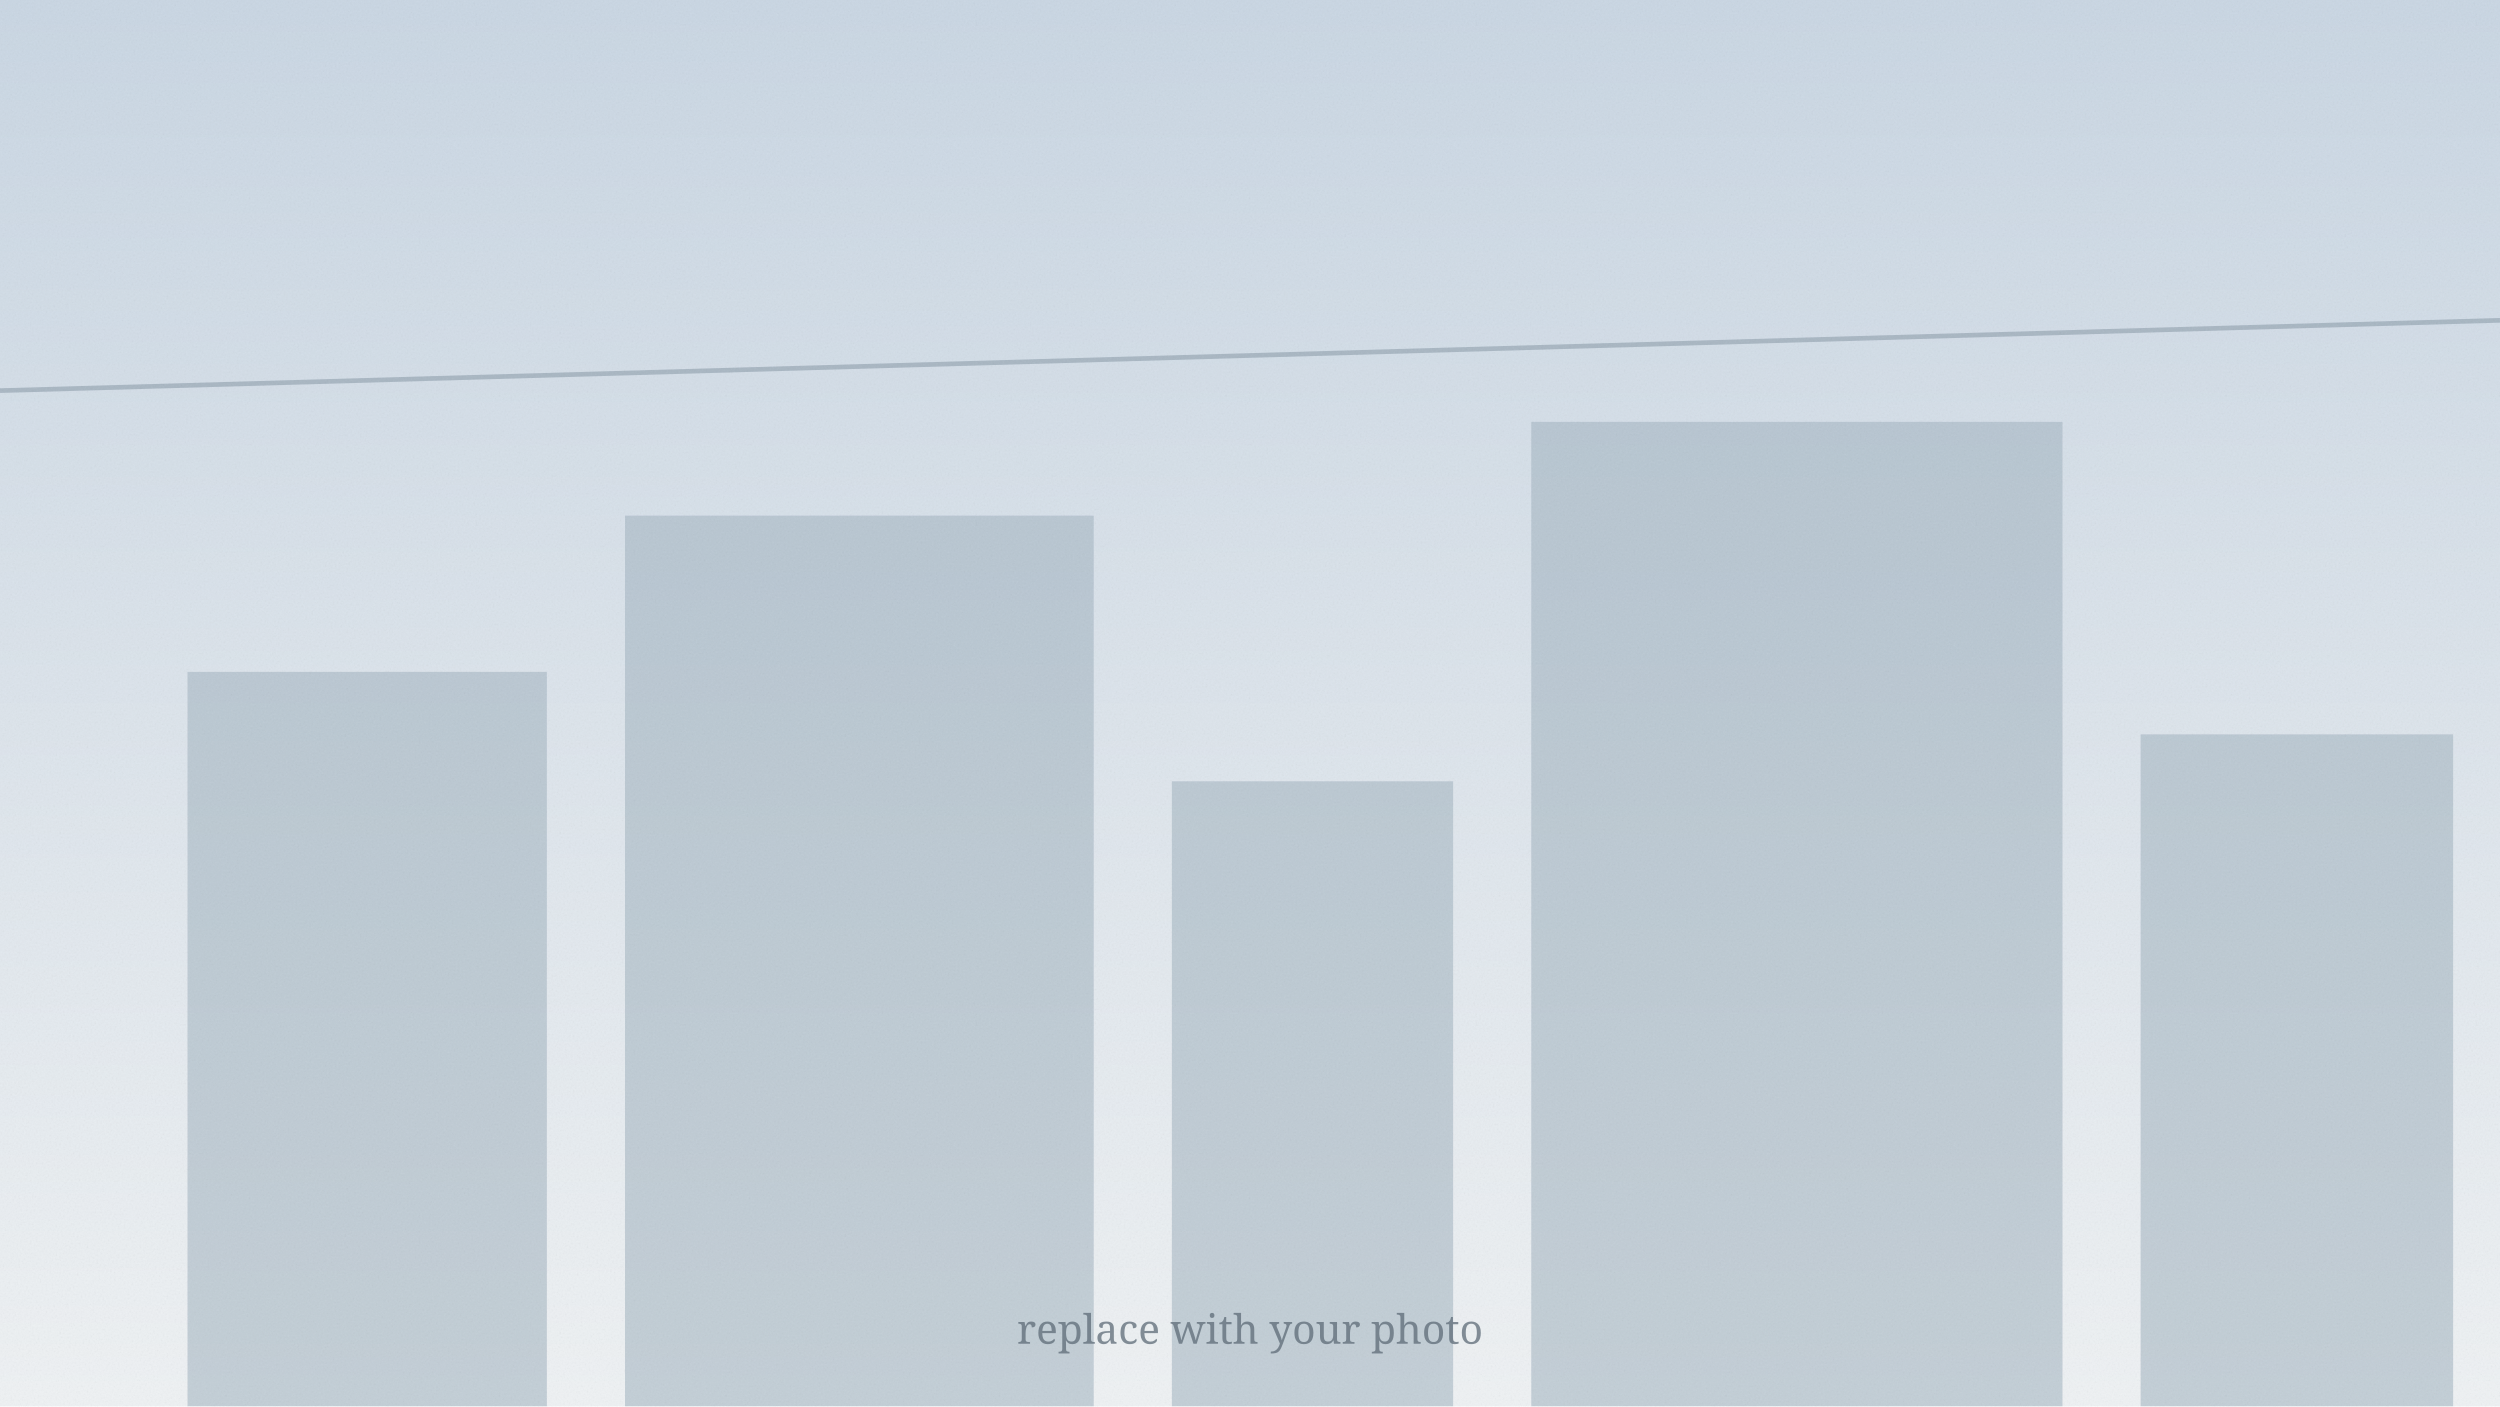
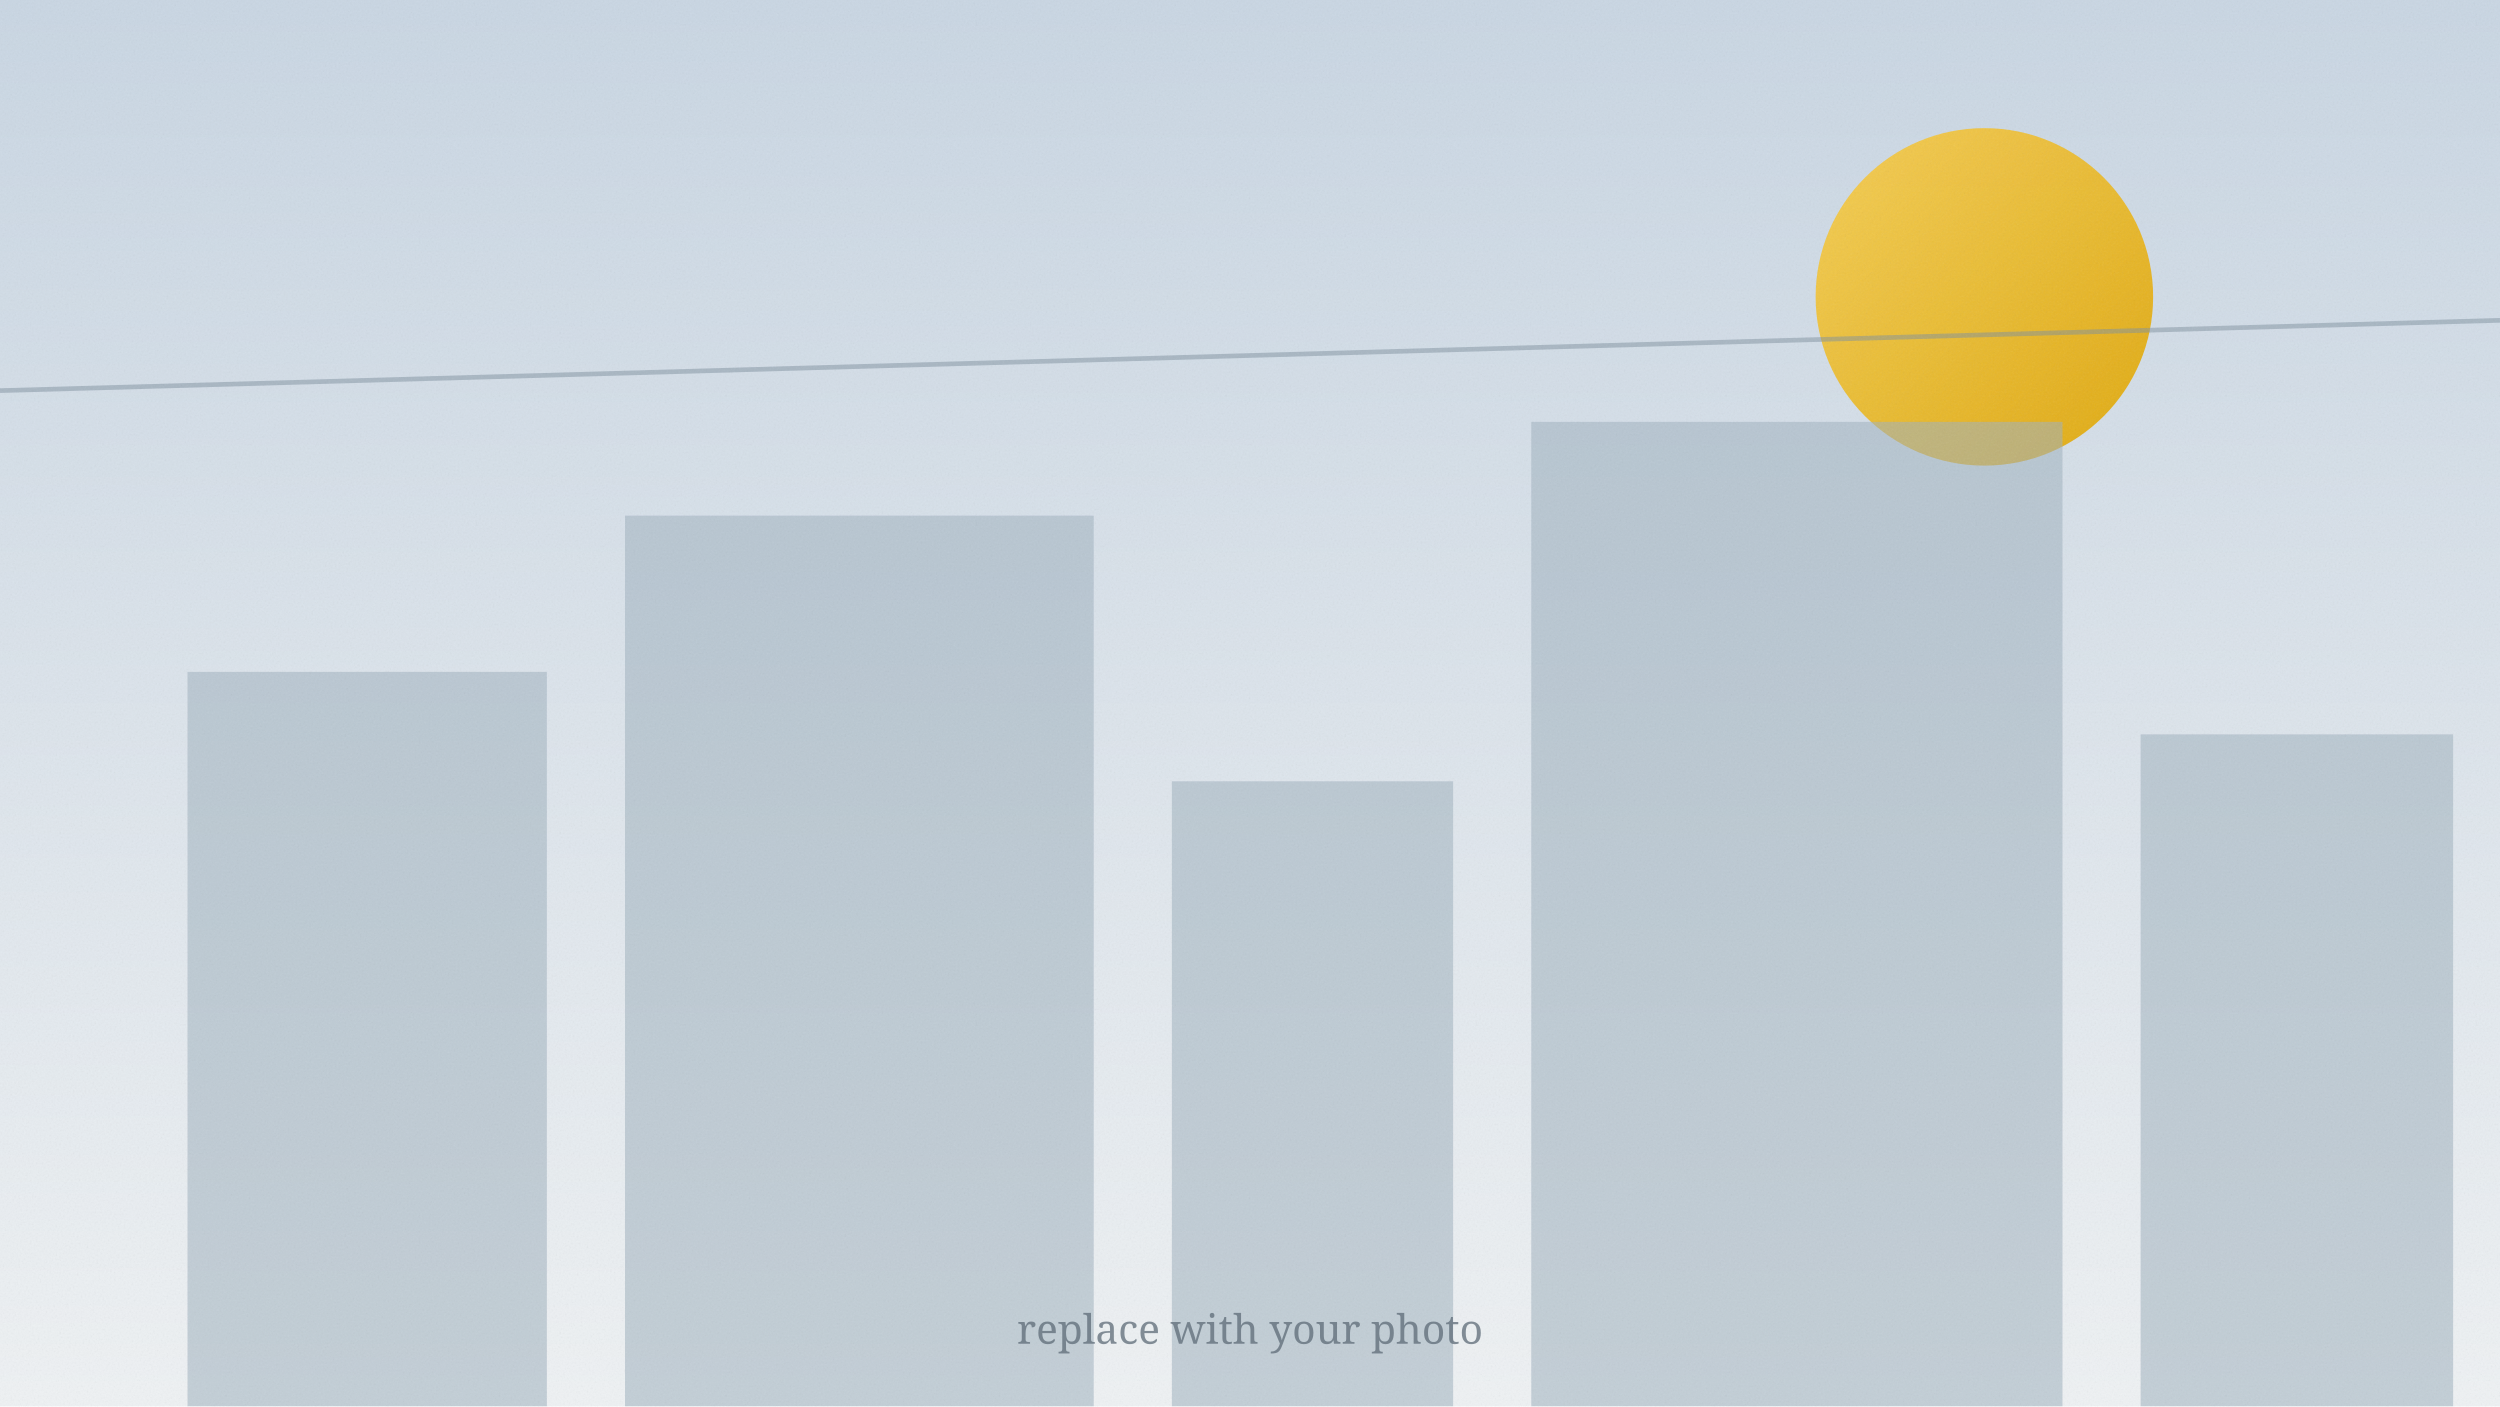
<svg xmlns="http://www.w3.org/2000/svg" viewBox="0 0 1600 900" role="img" aria-label="Placeholder image">
  <defs>
    <linearGradient id="sky" x1="0" y1="0" x2="0" y2="1">
      <stop offset="0%" stop-color="#c9d6e3" />
      <stop offset="100%" stop-color="#eef1f3" />
+     </linearGradient>
+     <linearGradient id="sun" x1="0" y1="0" x2="1" y2="1">
+       <stop offset="0%" stop-color="#f6cc4b" />
+       <stop offset="100%" stop-color="#e0a500" />
    </linearGradient>
    <filter id="grain">
      <feTurbulence type="fractalNoise" baseFrequency="0.8" numOctaves="3" />
      <feColorMatrix type="saturate" values="0" />
      <feComponentTransfer>
        <feFuncA type="linear" slope="0.10" />
      </feComponentTransfer>
    </filter>
  </defs>
  <rect width="1600" height="900" fill="url(#sky)" />
+   <circle cx="1270" cy="190" r="108" fill="url(#sun)" opacity="0.93" />
  <g fill="#9fb0be" opacity="0.55">
    <rect x="120" y="430" width="230" height="470" />
    <rect x="400" y="330" width="300" height="570" />
    <rect x="750" y="500" width="180" height="400" />
    <rect x="980" y="270" width="340" height="630" />
    <rect x="1370" y="470" width="200" height="430" />
  </g>
  <g stroke="#7d8f9e" stroke-width="3" opacity="0.5">
    <line x1="0" y1="250" x2="1600" y2="205" />
  </g>
  <rect width="1600" height="900" filter="url(#grain)" />
  <text x="800" y="860" text-anchor="middle" font-family="Georgia, serif" font-size="26" fill="#5d6b77" opacity="0.75">replace with your photo</text>
</svg>
